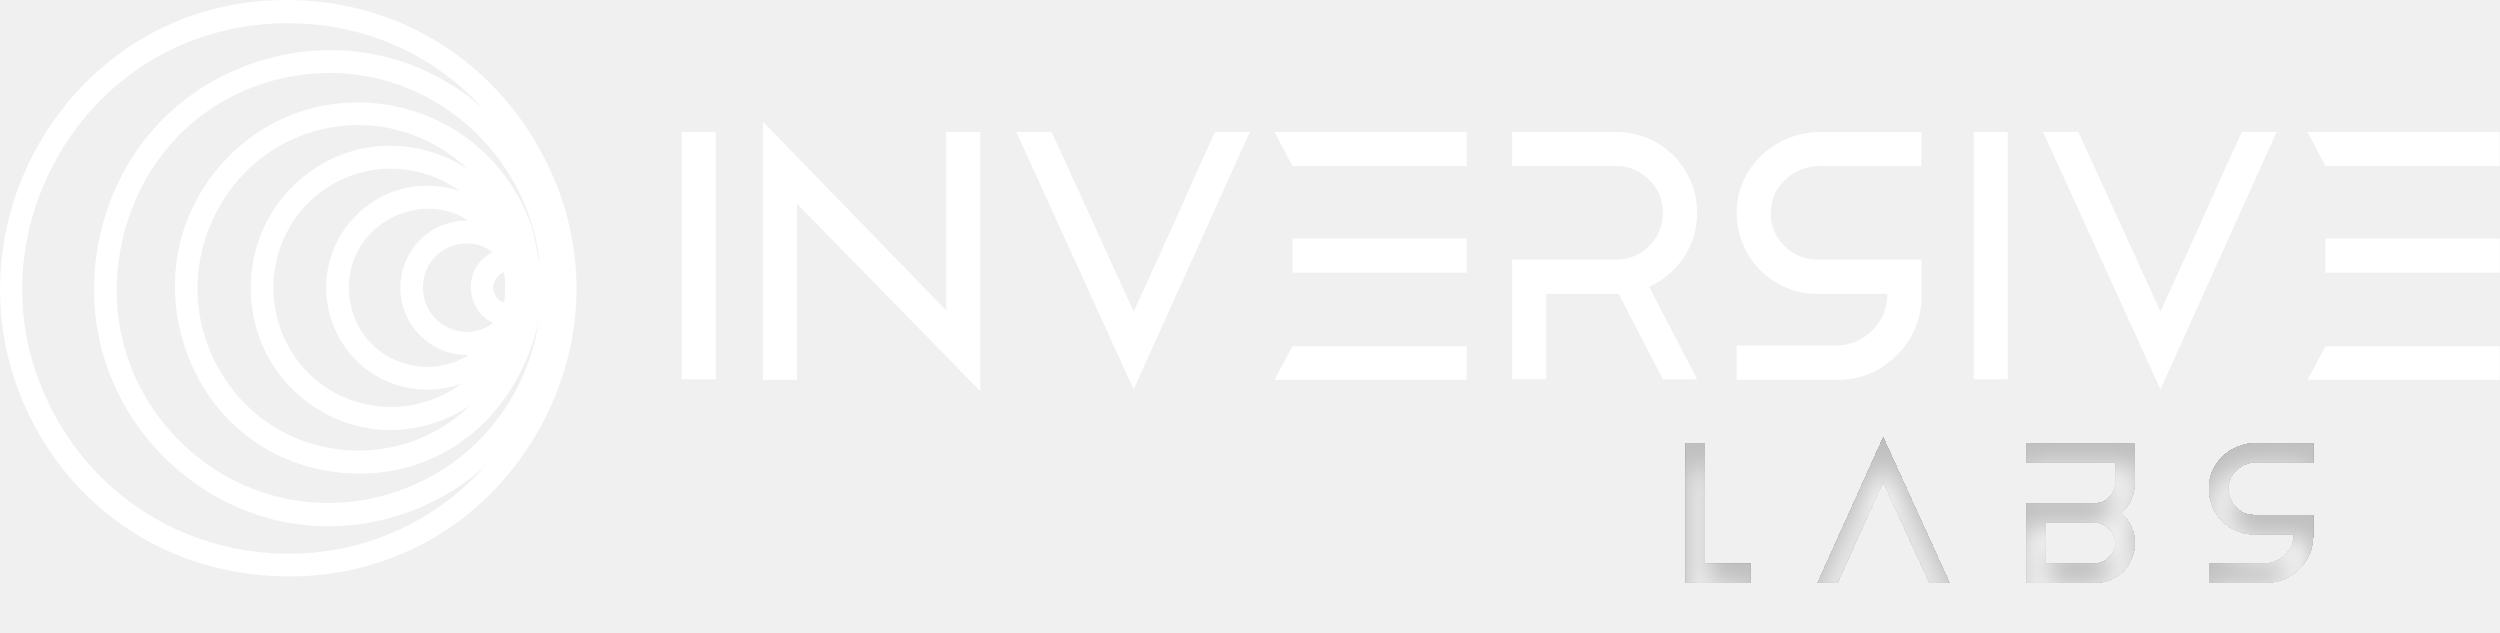
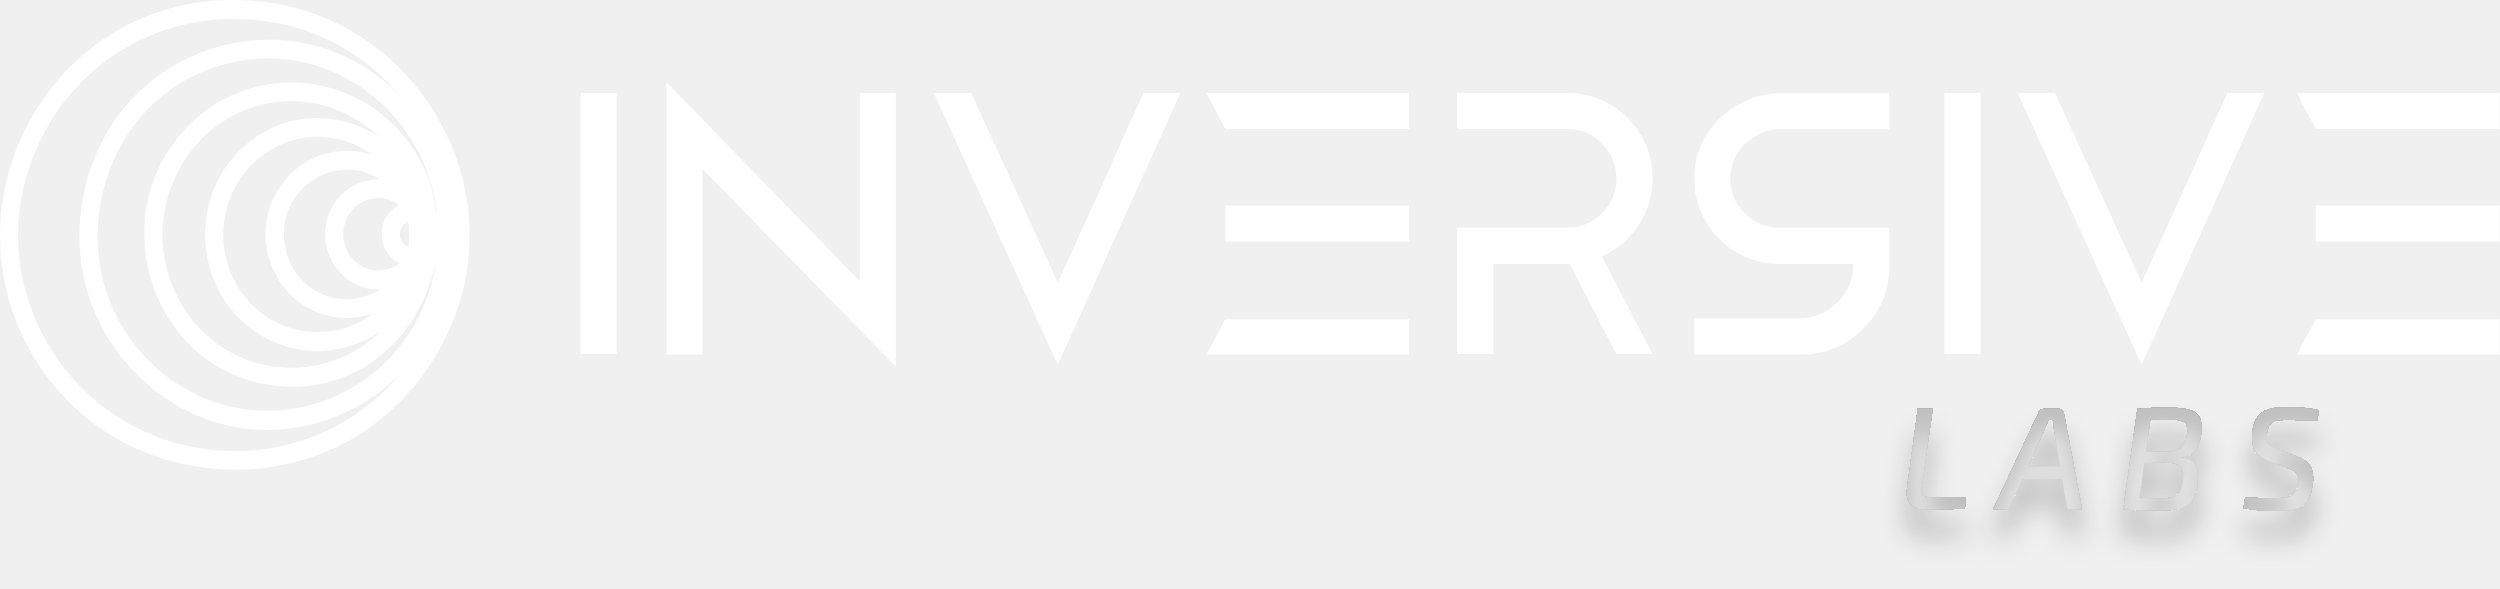
- <svg xmlns="http://www.w3.org/2000/svg" width="399" height="101" viewBox="0 0 399 101" fill="none">
-   <path d="M85.352 22.433C76.3 7.399 60.399 -0.955 42.808 0.087C27.762 0.976 14.594 9.022 6.686 22.16C-1.221 35.332 -2.16 51.425 4.159 65.246C11.349 80.93 25.968 90.907 43.286 91.915C44.243 91.966 45.182 92 46.121 92C62.278 92 76.727 83.919 85.181 69.996C94.233 55.081 94.284 37.314 85.335 22.45L85.352 22.433ZM77.154 74.677C68.461 84.244 55.993 89.198 42.962 88.259C29.897 87.319 18.232 80.639 10.956 69.91C2.075 56.807 1.119 40.611 8.36 26.585C15.585 12.593 29.299 4.051 45.029 3.709C45.353 3.709 45.66 3.709 45.985 3.709C62.756 3.709 77.41 13.139 84.395 28.498C91.534 44.199 88.767 61.898 77.154 74.694V74.677Z" fill="white" />
-   <path d="M79.501 19.63C69.781 9.452 55.915 5.635 42.423 9.452C28.948 13.251 19.076 23.722 15.983 37.476C12.873 51.299 17.308 65.139 27.826 74.51C34.861 80.751 43.494 84 52.381 84C56.765 84 61.2 83.209 65.533 81.593C77.411 77.174 86.196 67.013 89.05 54.446C91.888 41.877 88.337 28.863 79.518 19.63H79.501ZM86.179 41.981C85.924 41.19 85.771 40.33 85.601 39.419C85.38 38.284 85.159 37.132 84.768 35.963C81.421 26.37 73.485 19.303 63.545 17.068C53.57 14.833 43.375 17.859 36.289 25.183C28.574 33.144 25.991 44.285 29.373 54.996C32.737 65.638 41.149 73.151 51.905 75.094C53.774 75.438 55.626 75.593 57.428 75.593C71.293 75.593 82.848 65.896 86.043 50.869C85.856 52.107 85.635 53.345 85.312 54.583C82.356 66.171 73.808 75.197 62.44 78.739C51.089 82.264 39.008 79.65 30.121 71.742C20.418 63.111 16.527 50.337 19.721 37.562C22.916 24.805 32.33 15.435 44.904 12.529C56.527 9.83 68.456 13.389 76.782 22.054C82.118 27.608 85.329 34.588 86.179 41.964V41.981ZM80.452 48.342C80.163 48.239 79.874 48.084 79.62 47.843C79.076 47.345 78.736 46.588 78.719 45.901C78.702 44.921 79.518 43.769 80.401 43.425C80.486 43.906 80.588 44.542 80.605 44.766C80.656 45.35 80.605 47.345 80.452 48.359V48.342ZM64.428 49.253C65.38 52.176 67.504 54.531 70.274 55.752C71.752 56.388 73.248 56.698 74.828 56.629C71.99 58.451 68.473 59.019 65.04 58.142C60.401 56.938 57.02 53.431 56.017 48.755C54.488 41.688 58.549 36.788 62.474 34.76C64.123 33.9 66.179 33.316 68.371 33.316C70.563 33.316 72.653 33.849 74.726 35.19C70.954 35.138 67.351 37.046 65.363 40.468C63.817 43.133 63.477 46.331 64.428 49.27V49.253ZM53.485 52.589C55.626 57.506 60.061 60.996 65.346 61.942C68.15 62.44 70.987 62.182 73.57 61.271C69.951 63.97 65.482 65.277 60.843 64.882C54.913 64.383 49.713 61.237 46.569 56.199C43.511 51.299 42.797 45.368 44.598 39.883C46.382 34.467 50.427 30.204 55.677 28.175C57.869 27.332 60.129 26.92 62.372 26.92C66.315 26.92 70.172 28.175 73.366 30.496C73.112 30.41 72.857 30.341 72.585 30.255C66.468 28.536 60.095 30.479 55.966 35.31C51.871 40.124 50.902 46.726 53.468 52.572L53.485 52.589ZM68.15 24.049C61.064 22.123 53.774 23.739 48.133 28.45C42.831 32.868 39.891 39.436 40.027 46.434C40.163 53.414 43.375 59.827 48.812 64.005C54.539 68.406 61.778 69.747 68.694 67.701C70.971 67.031 73.078 66.016 74.981 64.727C70.512 69.111 64.547 71.69 58.005 71.896C48.744 72.171 40.299 67.65 35.439 59.758C30.596 51.918 30.223 42.307 34.437 34.055C38.651 25.785 46.62 20.541 55.728 20.008C56.221 19.974 56.697 19.957 57.19 19.957C63.8 19.957 70.019 22.622 74.658 26.971C72.687 25.682 70.495 24.702 68.133 24.049H68.15ZM70.631 51.781C68.32 50.216 67.164 47.534 67.589 44.783C68.014 42.05 69.849 39.952 72.483 39.161C73.163 38.955 73.859 38.852 74.522 38.852C76 38.852 77.445 39.333 78.651 40.21C76.221 41.396 74.862 43.906 75.202 46.64C75.474 48.858 76.799 50.663 78.702 51.54C78.481 51.712 78.294 51.849 78.175 51.918C75.813 53.38 72.925 53.328 70.631 51.781Z" fill="white" />
-   <path d="M114.235 60.529H108.795V21.061H114.235V60.529Z" fill="white" />
-   <path d="M151.011 21.061H156.45V62.418L127.201 32.526V60.611H121.762V19.424L151.011 49.536V21.061Z" fill="white" />
-   <path d="M193.919 21.061H199.472L180.931 62.142L162.203 21.061H167.838L180.939 49.732L187.348 35.661L189.343 31.191L190.865 27.746L193.919 21.061Z" fill="white" />
-   <path d="M203.419 21.061H234.085V26.5H206.277L203.419 21.061ZM206.277 55.261H234.085V60.619H203.419L206.277 55.261ZM206.277 43.519V38.08H234.085V43.519H206.277Z" fill="white" />
-   <path d="M270.861 33.967C270.861 36.557 270.161 38.91 268.752 41.035C267.343 43.153 265.495 44.732 263.199 45.766L270.861 60.529H265.397L258.321 46.874C258.264 46.874 258.199 46.874 258.109 46.89C258.028 46.898 257.963 46.906 257.93 46.906H246.799V60.505H241.335V41.434H257.93C259.998 41.434 261.765 40.71 263.215 39.252C264.664 37.803 265.397 36.036 265.397 33.967C265.397 31.899 264.672 30.132 263.215 28.683C261.765 27.233 259.998 26.5 257.93 26.5H241.335V21.061H257.93C260.259 21.061 262.425 21.631 264.412 22.779C266.399 23.927 267.97 25.491 269.127 27.486C270.283 29.473 270.861 31.639 270.861 33.967Z" fill="white" />
-   <path d="M290.425 26.5C288.357 26.5 286.549 27.201 285.01 28.609C283.471 30.018 282.681 31.728 282.624 33.748C282.551 35.856 283.251 37.664 284.717 39.171C286.191 40.677 287.974 41.434 290.083 41.434H306.678V47.175C306.678 50.872 305.367 54.039 302.753 56.67C300.14 59.3 296.98 60.611 293.275 60.611H277.177V55.147H292.966C295.238 55.147 297.192 54.341 298.804 52.737C300.425 51.124 301.231 49.186 301.231 46.906H290.075C287.705 46.906 285.523 46.312 283.528 45.131C281.533 43.95 279.962 42.338 278.822 40.319C277.682 38.291 277.136 36.093 277.169 33.731C277.201 31.419 277.836 29.285 279.066 27.331C280.295 25.377 281.932 23.846 283.968 22.738C286.004 21.631 288.186 21.077 290.515 21.077H306.67V26.517H290.409L290.425 26.5Z" fill="white" />
-   <path d="M320.433 60.529H314.994V21.061H320.433V60.529Z" fill="white" />
-   <path d="M357.795 21.061H363.348L344.807 62.142L326.07 21.061H331.705L344.807 49.732L351.215 35.661L353.21 31.191L354.741 27.746L357.795 21.061Z" fill="white" />
-   <path d="M368.286 21.061H398.952V26.5H371.144L368.286 21.061ZM371.152 55.261H398.96V60.619H368.294L371.152 55.261ZM371.152 43.519V38.08H398.96V43.519H371.152Z" fill="white" />
-   <g filter="url(#filter0_i_9_16)">
-     <path d="M272.094 89.984H279.359V93H269.078V70.734H272.094V89.984ZM300.562 69.875L311.109 93H307.938L300.562 76.859L296.969 84.766L295.828 87.297L294.969 89.234L293.25 93H290.125L300.562 69.875ZM340.703 77.062C340.703 78 340.505 78.885 340.109 79.719C339.714 80.552 339.172 81.266 338.484 81.859C339.172 82.453 339.714 83.172 340.109 84.016C340.505 84.849 340.703 85.734 340.703 86.672C340.703 88.422 340.083 89.917 338.844 91.156C337.604 92.385 336.109 93 334.359 93H323.422V80.328H334.359C335.255 80.328 336.021 80.01 336.656 79.375C337.302 78.74 337.625 77.969 337.625 77.062V73.797H323.422V70.734H340.703V77.062ZM334.359 89.938C335.255 89.938 336.021 89.62 336.656 88.984C337.302 88.349 337.625 87.578 337.625 86.672C337.625 85.766 337.307 84.995 336.672 84.359C336.036 83.713 335.266 83.391 334.359 83.391H326.484V89.938H334.359ZM360.016 73.797C358.849 73.797 357.833 74.193 356.969 74.984C356.104 75.776 355.656 76.74 355.625 77.875C355.583 79.062 355.974 80.083 356.797 80.938C357.63 81.781 358.641 82.203 359.828 82.203H369.172V85.438C369.172 87.521 368.432 89.302 366.953 90.781C365.484 92.26 363.708 93 361.625 93H352.562V89.922H361.453C362.734 89.922 363.828 89.469 364.734 88.562C365.651 87.656 366.109 86.562 366.109 85.281H359.828C358.495 85.281 357.266 84.948 356.141 84.281C355.016 83.615 354.13 82.713 353.484 81.578C352.849 80.432 352.542 79.193 352.562 77.859C352.583 76.557 352.938 75.359 353.625 74.266C354.323 73.162 355.245 72.297 356.391 71.672C357.536 71.047 358.766 70.734 360.078 70.734H369.172V73.797H360.016Z" fill="white" />
+ <svg xmlns="http://www.w3.org/2000/svg" width="378" height="89" viewBox="0 0 378 89" fill="none">
+   <path d="M65.871 17.313C58.886 5.71 46.614 -0.737 33.039 0.067C21.427 0.753 11.265 6.963 5.162 17.102C-0.94 27.267 -1.665 39.687 3.211 50.353C8.76 62.456 20.043 70.156 33.408 70.934C34.146 70.974 34.871 71 35.596 71C48.064 71 59.215 64.764 65.739 54.018C72.725 42.508 72.764 28.796 65.858 17.326L65.871 17.313ZM59.544 57.631C52.836 65.014 43.214 68.838 33.157 68.113C23.074 67.387 14.072 62.232 8.457 53.953C1.603 43.84 0.865 31.341 6.454 20.516C12.029 9.718 22.613 3.126 34.752 2.862C35.002 2.862 35.24 2.862 35.49 2.862C48.433 2.862 59.742 10.14 65.133 21.993C70.642 34.11 68.507 47.769 59.544 57.644V57.631Z" fill="white" />
+   <path d="M61.023 15.028C53.636 7.127 43.098 4.164 32.844 7.127C22.602 10.077 15.099 18.205 12.749 28.883C10.386 39.614 13.756 50.358 21.75 57.632C27.097 62.477 33.657 65 40.411 65C43.743 65 47.114 64.386 50.407 63.131C59.434 59.701 66.111 51.813 68.28 42.056C70.437 32.3 67.738 22.196 61.035 15.028H61.023ZM66.098 32.38C65.904 31.766 65.788 31.099 65.659 30.391C65.491 29.51 65.323 28.616 65.026 27.708C62.482 20.261 56.451 14.775 48.896 13.04C41.315 11.305 33.567 13.654 28.181 19.34C22.318 25.519 20.355 34.168 22.925 42.483C25.483 50.745 31.875 56.578 40.05 58.086C41.47 58.353 42.878 58.473 44.247 58.473C54.785 58.473 63.567 50.946 65.995 39.28C65.853 40.241 65.685 41.202 65.439 42.163C63.192 51.159 56.696 58.166 48.057 60.916C39.43 63.652 30.248 61.623 23.494 55.484C16.12 48.783 13.162 38.867 15.59 28.95C18.018 19.046 25.172 11.772 34.729 9.516C43.562 7.421 52.628 10.184 58.956 16.91C63.011 21.222 65.452 26.64 66.098 32.366V32.38ZM61.746 37.318C61.526 37.238 61.307 37.118 61.113 36.931C60.7 36.544 60.441 35.957 60.428 35.423C60.416 34.662 61.035 33.768 61.707 33.501C61.772 33.875 61.849 34.368 61.862 34.542C61.901 34.996 61.862 36.544 61.746 37.331V37.318ZM49.568 38.026C50.291 40.294 51.905 42.123 54.01 43.071C55.134 43.565 56.27 43.805 57.471 43.752C55.314 45.166 52.641 45.607 50.032 44.926C46.507 43.992 43.937 41.269 43.175 37.639C42.013 32.153 45.099 28.349 48.082 26.774C49.335 26.107 50.898 25.653 52.564 25.653C54.23 25.653 55.818 26.067 57.394 27.108C54.527 27.068 51.789 28.549 50.278 31.205C49.103 33.274 48.844 35.757 49.568 38.039V38.026ZM41.251 40.615C42.878 44.432 46.249 47.142 50.265 47.876C52.396 48.263 54.553 48.063 56.515 47.355C53.765 49.451 50.368 50.465 46.843 50.158C42.336 49.771 38.384 47.328 35.995 43.418C33.67 39.614 33.128 35.009 34.497 30.751C35.853 26.547 38.926 23.237 42.917 21.662C44.583 21.008 46.3 20.688 48.005 20.688C51.001 20.688 53.933 21.662 56.361 23.464C56.167 23.397 55.973 23.344 55.766 23.277C51.117 21.942 46.275 23.451 43.136 27.201C40.024 30.938 39.288 36.063 41.238 40.602L41.251 40.615ZM52.396 18.459C47.011 16.964 41.47 18.218 37.183 21.876C33.154 25.306 30.919 30.404 31.023 35.837C31.126 41.256 33.567 46.234 37.699 49.477C42.051 52.894 47.553 53.935 52.809 52.347C54.54 51.827 56.141 51.039 57.587 50.038C54.191 53.441 49.658 55.444 44.686 55.604C37.648 55.817 31.229 52.307 27.536 46.181C23.855 40.094 23.571 32.633 26.774 26.227C29.977 19.807 36.033 15.736 42.956 15.322C43.33 15.296 43.692 15.282 44.066 15.282C49.09 15.282 53.816 17.351 57.342 20.728C55.844 19.727 54.178 18.966 52.383 18.459H52.396ZM54.281 39.988C52.525 38.773 51.647 36.691 51.97 34.555C52.292 32.433 53.687 30.805 55.689 30.191C56.206 30.031 56.735 29.951 57.239 29.951C58.362 29.951 59.46 30.324 60.377 31.005C58.53 31.926 57.497 33.875 57.755 35.997C57.962 37.719 58.969 39.12 60.416 39.801C60.248 39.934 60.106 40.041 60.015 40.094C58.22 41.229 56.025 41.189 54.281 39.988Z" fill="white" />
+   <path d="M93.234 53.529H87.795V14.061H93.234V53.529Z" fill="white" />
+   <path d="M130.011 14.061H135.45V55.418L106.201 25.526V53.611H100.762V12.424L130.011 42.536V14.061Z" fill="white" />
+   <path d="M172.919 14.061H178.472L159.931 55.142L141.203 14.061H146.838L159.939 42.732L166.348 28.661L168.343 24.191L169.865 20.746L172.919 14.061Z" fill="white" />
+   <path d="M182.419 14.061H213.085V19.5H185.277L182.419 14.061ZM185.277 48.261H213.085V53.619H182.419L185.277 48.261ZM185.277 36.519V31.079H213.085V36.519H185.277Z" fill="white" />
+   <path d="M249.861 26.967C249.861 29.557 249.161 31.91 247.752 34.035C246.343 36.153 244.495 37.732 242.199 38.766L249.861 53.529H244.397L237.321 39.874C237.264 39.874 237.199 39.874 237.109 39.89C237.028 39.898 236.963 39.906 236.93 39.906H225.799V53.505H220.335V34.434H236.93C238.998 34.434 240.765 33.71 242.215 32.252C243.664 30.803 244.397 29.036 244.397 26.967C244.397 24.899 243.672 23.132 242.215 21.683C240.765 20.233 238.998 19.5 236.93 19.5H220.335V14.061H236.93C239.259 14.061 241.425 14.631 243.412 15.779C245.399 16.927 246.97 18.491 248.127 20.486C249.283 22.473 249.861 24.639 249.861 26.967Z" fill="white" />
+   <path d="M269.425 19.5C267.357 19.5 265.549 20.201 264.01 21.609C262.471 23.018 261.681 24.728 261.624 26.747C261.551 28.857 262.251 30.664 263.717 32.171C265.191 33.677 266.974 34.434 269.083 34.434H285.678V40.175C285.678 43.872 284.367 47.039 281.753 49.67C279.14 52.3 275.98 53.611 272.275 53.611H256.177V48.147H271.966C274.238 48.147 276.192 47.341 277.804 45.737C279.425 44.124 280.231 42.186 280.231 39.906H269.075C266.705 39.906 264.523 39.312 262.528 38.131C260.533 36.95 258.962 35.338 257.822 33.319C256.682 31.291 256.136 29.093 256.169 26.731C256.201 24.419 256.836 22.285 258.066 20.331C259.295 18.377 260.932 16.846 262.968 15.738C265.004 14.631 267.186 14.077 269.515 14.077H285.67V19.517H269.409L269.425 19.5Z" fill="white" />
+   <path d="M299.433 53.529H293.994V14.061H299.433V53.529Z" fill="white" />
+   <path d="M336.795 14.061H342.348L323.807 55.142L305.07 14.061H310.705L323.807 42.732L330.215 28.661L332.21 24.191L333.741 20.746L336.795 14.061Z" fill="white" />
+   <path d="M347.286 14.061H377.952V19.5H350.144L347.286 14.061ZM350.152 48.261H377.96V53.619H347.294L350.152 48.261ZM350.152 36.519V31.079H377.96V36.519H350.152Z" fill="white" />
+   <g filter="url(#filter0_d_21_19)">
+     <rect width="72" height="26" transform="translate(287 55)" fill="url(#paint0_linear_21_19)" />
+     <g filter="url(#filter1_i_21_19)">
+       <path d="M292.214 61.82L290.52 73.788C290.476 74.213 290.535 74.551 290.696 74.8C290.872 75.049 291.209 75.174 291.708 75.174H297.164L297.098 76.89C296.145 76.949 295.147 76.985 294.106 77C293.079 77.015 292.075 77.022 291.092 77.022C290.476 77.022 289.941 76.905 289.486 76.67C289.031 76.421 288.701 76.061 288.496 75.592C288.291 75.108 288.239 74.529 288.342 73.854L289.992 61.82H292.214ZM311.3 61.82C311.505 61.82 311.674 61.886 311.806 62.018C311.953 62.135 312.033 62.282 312.048 62.458L314.798 77H312.598L310.552 64.812C310.523 64.592 310.493 64.372 310.464 64.152C310.435 63.917 310.413 63.697 310.398 63.492H309.738C309.65 63.683 309.555 63.903 309.452 64.152C309.364 64.387 309.269 64.607 309.166 64.812L303.71 77H301.378L308.242 62.392C308.301 62.187 308.403 62.04 308.55 61.952C308.697 61.864 308.865 61.82 309.056 61.82H311.3ZM312.84 70.554L312.62 72.402H304.876L305.118 70.554H312.84ZM328.181 61.644C329.398 61.644 330.374 61.761 331.107 61.996C331.84 62.231 332.339 62.641 332.603 63.228C332.882 63.815 332.948 64.629 332.801 65.67C332.654 66.741 332.346 67.562 331.877 68.134C331.422 68.691 330.718 69.014 329.765 69.102L329.743 69.19C330.887 69.293 331.635 69.711 331.987 70.444C332.339 71.163 332.427 72.109 332.251 73.282C332.09 74.323 331.811 75.13 331.415 75.702C331.019 76.259 330.462 76.648 329.743 76.868C329.024 77.073 328.086 77.176 326.927 77.176C326.018 77.176 325.233 77.169 324.573 77.154C323.928 77.154 323.326 77.139 322.769 77.11C322.226 77.081 321.654 77.044 321.053 77L321.537 75.306C321.889 75.321 322.512 75.335 323.407 75.35C324.302 75.365 325.358 75.372 326.575 75.372C327.382 75.372 328.02 75.306 328.489 75.174C328.973 75.027 329.332 74.763 329.567 74.382C329.816 73.986 329.985 73.443 330.073 72.754C330.19 72.006 330.183 71.434 330.051 71.038C329.919 70.642 329.64 70.363 329.215 70.202C328.804 70.041 328.203 69.953 327.411 69.938H322.351L322.571 68.332H327.499C328.188 68.317 328.753 68.244 329.193 68.112C329.633 67.965 329.97 67.709 330.205 67.342C330.44 66.975 330.601 66.455 330.689 65.78C330.792 65.135 330.77 64.643 330.623 64.306C330.491 63.969 330.22 63.741 329.809 63.624C329.398 63.507 328.819 63.448 328.071 63.448C327.323 63.448 326.648 63.448 326.047 63.448C325.46 63.448 324.94 63.448 324.485 63.448C324.045 63.448 323.664 63.463 323.341 63.492L323.187 61.82C323.715 61.761 324.214 61.725 324.683 61.71C325.167 61.681 325.688 61.666 326.245 61.666C326.802 61.651 327.448 61.644 328.181 61.644ZM325.343 61.82L323.209 77H321.053L323.187 61.82H325.343ZM346.017 61.556C346.765 61.571 347.535 61.607 348.327 61.666C349.119 61.725 349.875 61.842 350.593 62.018L350.395 63.58C349.897 63.551 349.398 63.536 348.899 63.536C348.415 63.521 347.931 63.514 347.447 63.514C346.963 63.499 346.465 63.492 345.951 63.492C345.482 63.492 345.064 63.507 344.697 63.536C344.331 63.551 344.015 63.617 343.751 63.734C343.487 63.851 343.267 64.057 343.091 64.35C342.93 64.643 342.813 65.054 342.739 65.582C342.695 66.051 342.703 66.425 342.761 66.704C342.82 66.983 342.967 67.203 343.201 67.364C343.436 67.525 343.773 67.687 344.213 67.848L347.139 68.97C347.917 69.263 348.503 69.601 348.899 69.982C349.295 70.363 349.545 70.825 349.647 71.368C349.765 71.896 349.772 72.534 349.669 73.282C349.523 74.382 349.229 75.218 348.789 75.79C348.364 76.362 347.755 76.751 346.963 76.956C346.186 77.161 345.181 77.264 343.949 77.264C343.48 77.264 342.827 77.235 341.991 77.176C341.17 77.132 340.246 77.015 339.219 76.824L339.483 75.218C340.349 75.247 341.053 75.277 341.595 75.306C342.138 75.321 342.593 75.328 342.959 75.328C343.326 75.328 343.656 75.328 343.949 75.328C344.756 75.328 345.401 75.277 345.885 75.174C346.369 75.057 346.736 74.844 346.985 74.536C347.235 74.228 347.403 73.744 347.491 73.084C347.55 72.6 347.543 72.226 347.469 71.962C347.411 71.683 347.264 71.463 347.029 71.302C346.795 71.126 346.465 70.965 346.039 70.818L343.047 69.674C342.329 69.395 341.771 69.058 341.375 68.662C340.979 68.266 340.723 67.797 340.605 67.254C340.488 66.711 340.473 66.095 340.561 65.406C340.664 64.555 340.862 63.873 341.155 63.36C341.449 62.847 341.823 62.465 342.277 62.216C342.747 61.952 343.289 61.776 343.905 61.688C344.536 61.6 345.24 61.556 346.017 61.556Z" fill="white" />
+     </g>
  </g>
  <defs>
-     <filter id="filter0_i_9_16" x="269.078" y="69.875" width="100.094" height="27.125" filterUnits="userSpaceOnUse" color-interpolation-filters="sRGB">
+     <filter id="filter0_d_21_19" x="283" y="55" width="80" height="34" filterUnits="userSpaceOnUse" color-interpolation-filters="sRGB">
+       <feFlood flood-opacity="0" result="BackgroundImageFix" />
+       <feColorMatrix in="SourceAlpha" type="matrix" values="0 0 0 0 0 0 0 0 0 0 0 0 0 0 0 0 0 0 127 0" result="hardAlpha" />
+       <feOffset dy="4" />
+       <feGaussianBlur stdDeviation="2" />
+       <feComposite in2="hardAlpha" operator="out" />
+       <feColorMatrix type="matrix" values="0 0 0 0 0 0 0 0 0 0 0 0 0 0 0 0 0 0 0.25 0" />
+       <feBlend mode="normal" in2="BackgroundImageFix" result="effect1_dropShadow_21_19" />
+       <feBlend mode="normal" in="SourceGraphic" in2="effect1_dropShadow_21_19" result="shape" />
+     </filter>
+     <filter id="filter1_i_21_19" x="288.188" y="61.556" width="62.405" height="19.708" filterUnits="userSpaceOnUse" color-interpolation-filters="sRGB">
      <feFlood flood-opacity="0" result="BackgroundImageFix" />
      <feBlend mode="normal" in="SourceGraphic" in2="BackgroundImageFix" result="shape" />
      <feColorMatrix in="SourceAlpha" type="matrix" values="0 0 0 0 0 0 0 0 0 0 0 0 0 0 0 0 0 0 127 0" result="hardAlpha" />
      <feOffset dy="4" />
      <feGaussianBlur stdDeviation="2" />
      <feComposite in2="hardAlpha" operator="arithmetic" k2="-1" k3="1" />
      <feColorMatrix type="matrix" values="0 0 0 0 0 0 0 0 0 0 0 0 0 0 0 0 0 0 0.25 0" />
-       <feBlend mode="plus-darker" in2="shape" result="effect1_innerShadow_9_16" />
+       <feBlend mode="plus-darker" in2="shape" result="effect1_innerShadow_21_19" />
    </filter>
+     <linearGradient id="paint0_linear_21_19" x1="36" y1="0" x2="36" y2="26" gradientUnits="userSpaceOnUse">
+       <stop offset="0.346" stop-color="white" stop-opacity="0" />
+       <stop offset="0.553" stop-color="#999999" stop-opacity="0" />
+     </linearGradient>
  </defs>
</svg>
